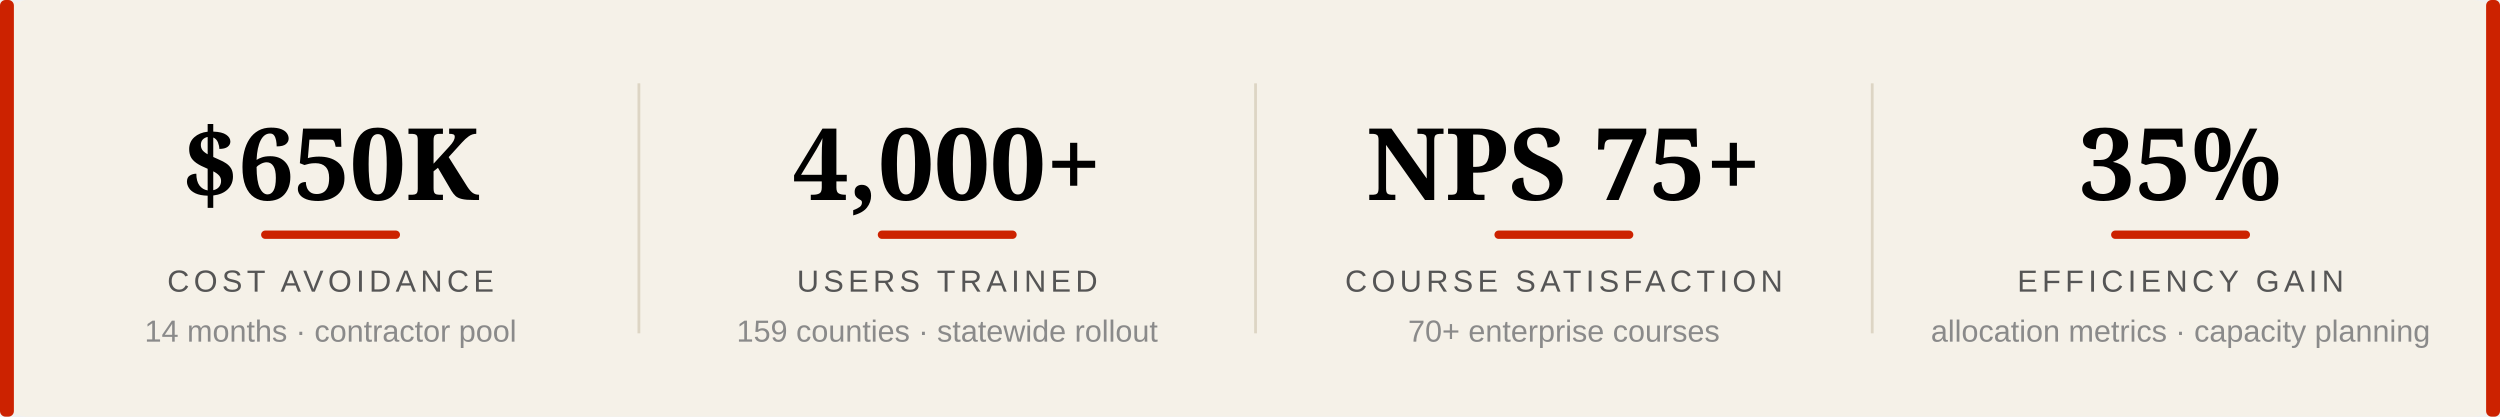
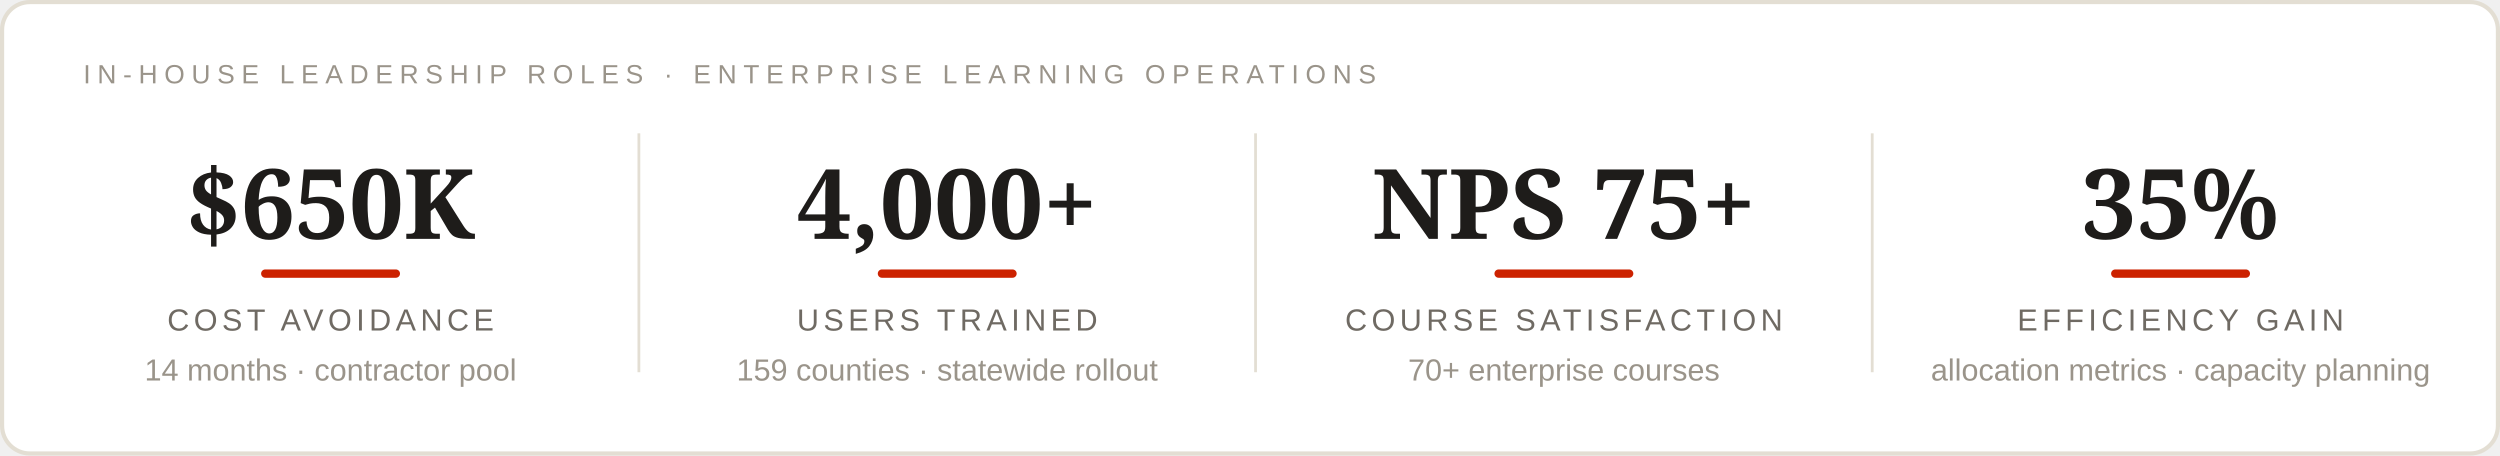
- <svg xmlns="http://www.w3.org/2000/svg" width="900" height="150" viewBox="0 0 900 150" role="img" aria-label="Selected outcomes: $650K cost avoidance; 4,000+ users trained; NPS 75+; 35% efficiency gain">
-   <rect width="900" height="150" fill="#f5f1e8" rx="10" />
-   <rect x="0" y="0" width="5" height="150" fill="#cc2200" rx="2" />
-   <rect x="895" y="0" width="5" height="150" fill="#cc2200" rx="2" />
-   <line x1="230" y1="30" x2="230" y2="120" stroke="#ddd5c4" stroke-width="1" />
-   <line x1="452" y1="30" x2="452" y2="120" stroke="#ddd5c4" stroke-width="1" />
-   <line x1="674" y1="30" x2="674" y2="120" stroke="#ddd5c4" stroke-width="1" />
+ <svg xmlns="http://www.w3.org/2000/svg" width="900" height="164" viewBox="0 0 900 164" role="img" aria-label="Selected outcomes from in-house leadership roles: $650K cost avoidance; 4,000+ users trained; NPS 75+; 35% efficiency gain">
+   <rect x="0.75" y="0.75" width="898.5" height="162.5" fill="#ffffff" stroke="#e3ded3" stroke-width="1.5" rx="10" />
+   <text x="30" y="30" font-family="Arial, sans-serif" font-size="9.5" fill="#9a948a" letter-spacing="2.4">IN-HOUSE LEADERSHIP ROLES · ENTERPRISE LEARNING OPERATIONS</text>
+   <line x1="230" y1="48" x2="230" y2="134" stroke="#e3ded3" stroke-width="1" />
+   <line x1="452" y1="48" x2="452" y2="134" stroke="#e3ded3" stroke-width="1" />
+   <line x1="674" y1="48" x2="674" y2="134" stroke="#e3ded3" stroke-width="1" />
  <g text-anchor="middle">
-     <text x="119" y="72" font-family="Georgia, serif" font-size="36" font-weight="700" fill="#000000">$650K</text>
-     <rect x="94" y="83" width="50" height="3" fill="#cc2200" rx="1.5" />
-     <text x="119" y="105" font-family="Arial, sans-serif" font-size="11" fill="#555555" letter-spacing="1.6">COST AVOIDANCE</text>
-     <text x="119" y="123" font-family="Arial, sans-serif" font-size="11" fill="#8a8a8a">14 months · contractor pool</text>
+     <text x="119" y="86" font-family="Georgia, serif" font-size="35" font-weight="700" fill="#1e1c1a">$650K</text>
+     <rect x="94" y="97" width="50" height="3" fill="#cc2200" rx="1.5" />
+     <text x="119" y="119" font-family="Arial, sans-serif" font-size="11" fill="#6f6a63" letter-spacing="1.6">COST AVOIDANCE</text>
+     <text x="119" y="137" font-family="Arial, sans-serif" font-size="11" fill="#9a948a">14 months · contractor pool</text>
  </g>
  <g text-anchor="middle">
-     <text x="341" y="72" font-family="Georgia, serif" font-size="36" font-weight="700" fill="#000000">4,000+</text>
-     <rect x="316" y="83" width="50" height="3" fill="#cc2200" rx="1.5" />
-     <text x="341" y="105" font-family="Arial, sans-serif" font-size="11" fill="#555555" letter-spacing="1.6">USERS TRAINED</text>
-     <text x="341" y="123" font-family="Arial, sans-serif" font-size="11" fill="#8a8a8a">159 counties · statewide rollout</text>
+     <text x="341" y="86" font-family="Georgia, serif" font-size="35" font-weight="700" fill="#1e1c1a">4,000+</text>
+     <rect x="316" y="97" width="50" height="3" fill="#cc2200" rx="1.5" />
+     <text x="341" y="119" font-family="Arial, sans-serif" font-size="11" fill="#6f6a63" letter-spacing="1.6">USERS TRAINED</text>
+     <text x="341" y="137" font-family="Arial, sans-serif" font-size="11" fill="#9a948a">159 counties · statewide rollout</text>
  </g>
  <g text-anchor="middle">
-     <text x="563" y="72" font-family="Georgia, serif" font-size="36" font-weight="700" fill="#000000">NPS 75+</text>
-     <rect x="538" y="83" width="50" height="3" fill="#cc2200" rx="1.5" />
-     <text x="563" y="105" font-family="Arial, sans-serif" font-size="11" fill="#555555" letter-spacing="1.6">COURSE SATISFACTION</text>
-     <text x="563" y="123" font-family="Arial, sans-serif" font-size="11" fill="#8a8a8a">70+ enterprise courses</text>
+     <text x="563" y="86" font-family="Georgia, serif" font-size="35" font-weight="700" fill="#1e1c1a">NPS 75+</text>
+     <rect x="538" y="97" width="50" height="3" fill="#cc2200" rx="1.5" />
+     <text x="563" y="119" font-family="Arial, sans-serif" font-size="11" fill="#6f6a63" letter-spacing="1.6">COURSE SATISFACTION</text>
+     <text x="563" y="137" font-family="Arial, sans-serif" font-size="11" fill="#9a948a">70+ enterprise courses</text>
  </g>
  <g text-anchor="middle">
-     <text x="785" y="72" font-family="Georgia, serif" font-size="36" font-weight="700" fill="#000000">35%</text>
-     <rect x="760" y="83" width="50" height="3" fill="#cc2200" rx="1.5" />
-     <text x="785" y="105" font-family="Arial, sans-serif" font-size="11" fill="#555555" letter-spacing="1.6">EFFICIENCY GAIN</text>
-     <text x="785" y="123" font-family="Arial, sans-serif" font-size="11" fill="#8a8a8a">allocation metrics · capacity planning</text>
+     <text x="785" y="86" font-family="Georgia, serif" font-size="35" font-weight="700" fill="#1e1c1a">35%</text>
+     <rect x="760" y="97" width="50" height="3" fill="#cc2200" rx="1.5" />
+     <text x="785" y="119" font-family="Arial, sans-serif" font-size="11" fill="#6f6a63" letter-spacing="1.6">EFFICIENCY GAIN</text>
+     <text x="785" y="137" font-family="Arial, sans-serif" font-size="11" fill="#9a948a">allocation metrics · capacity planning</text>
  </g>
</svg>
